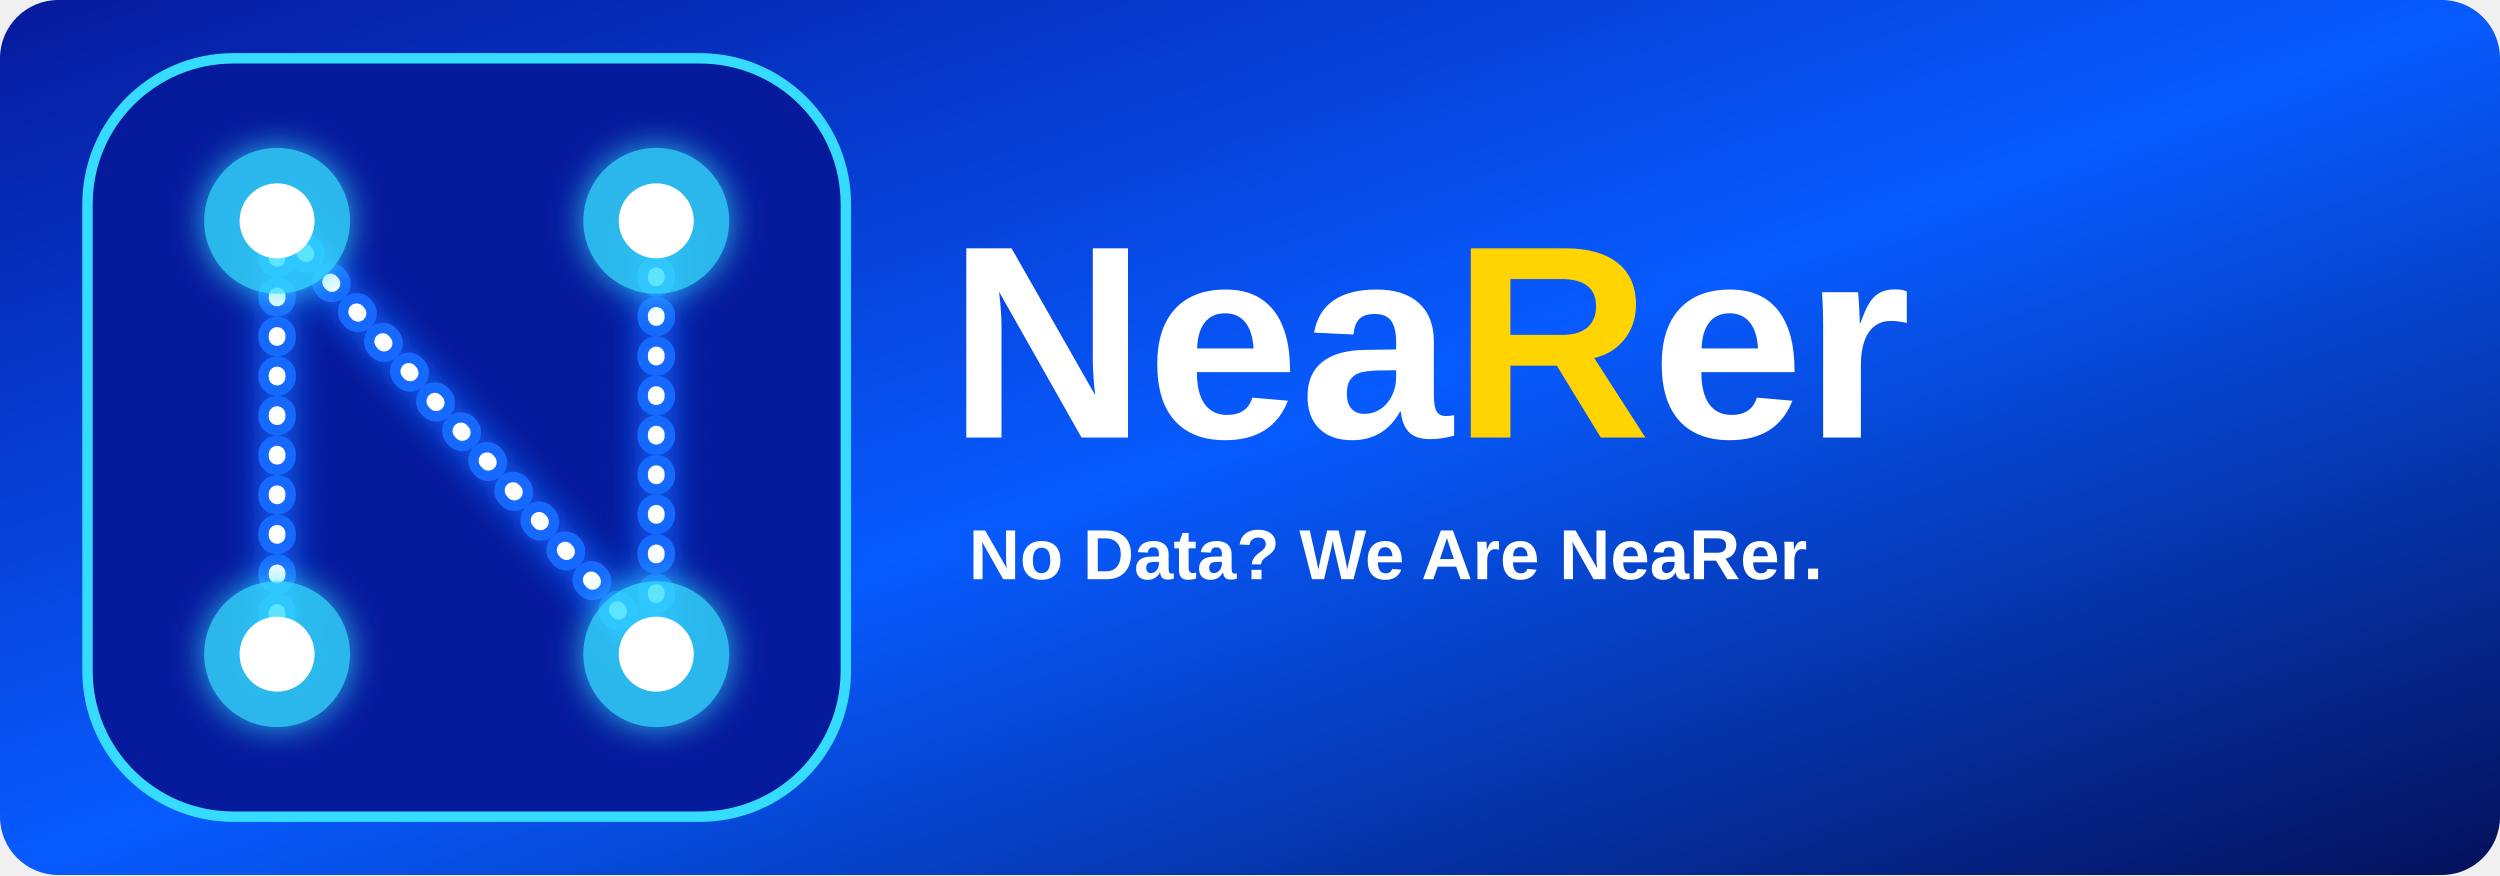
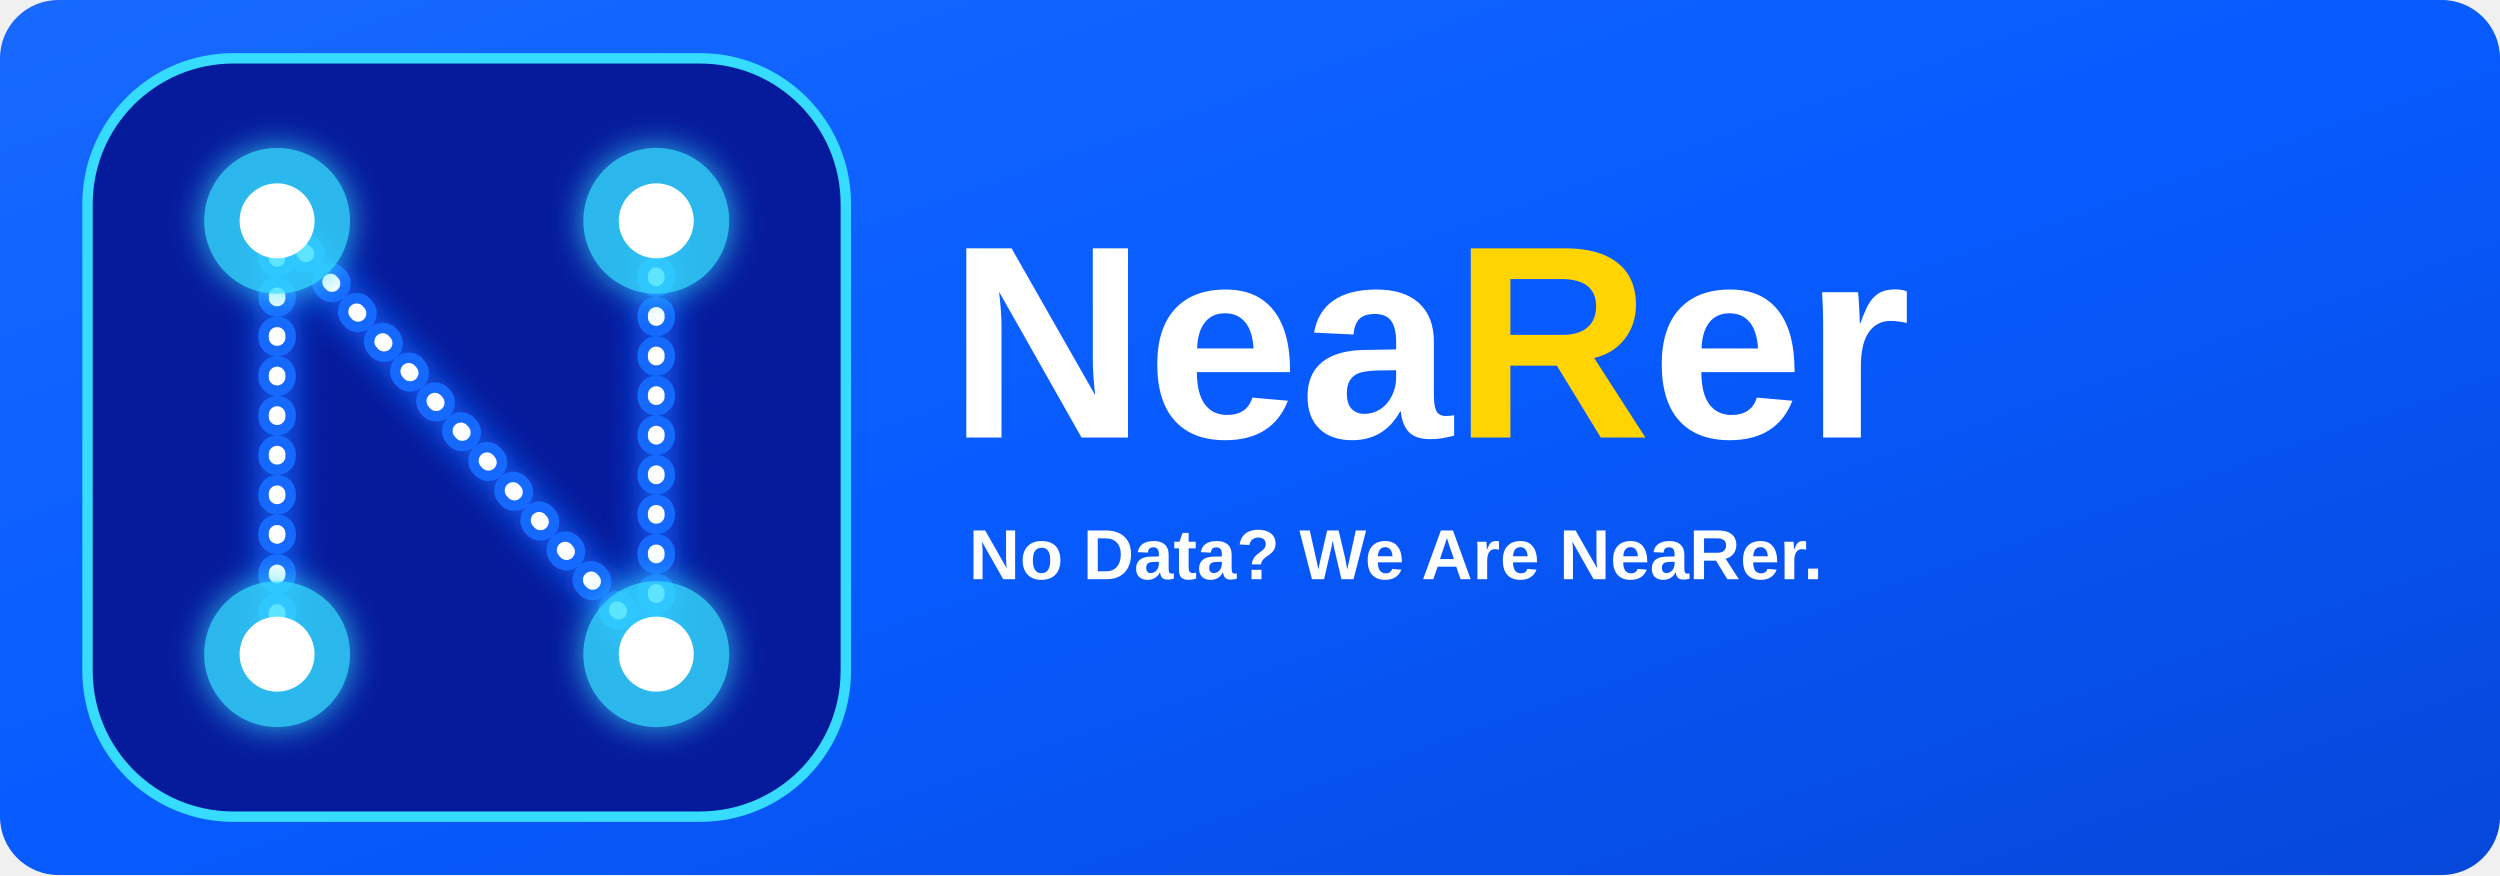
<svg xmlns="http://www.w3.org/2000/svg" viewBox="0 0 1200 420" role="img" aria-labelledby="title desc">
  <defs>
    <linearGradient id="blue" x1="0" y1="0" x2="1" y2="1">
-       <stop stop-color="#061a9c" />
+       <stop stop-color="#1769ff" />
      <stop offset=".5" stop-color="#075bff" />
-       <stop offset="1" stop-color="#04105a" />
+       <stop offset="1" stop-color="#0647d9" />
    </linearGradient>
    <filter id="glow" x="-100%" y="-100%" width="300%" height="300%">
      <feGaussianBlur stdDeviation="8" result="b" />
      <feMerge>
        <feMergeNode in="b" />
        <feMergeNode in="SourceGraphic" />
      </feMerge>
    </filter>
  </defs>
  <rect width="1200" height="420" rx="28" fill="url(#blue)" />
  <g transform="translate(42 28)">
    <rect width="364" height="364" rx="70" fill="#061a9c" stroke="#35dcff" stroke-width="5" />
    <path d="M91 286 V78 L273 286 V78" fill="none" stroke="#1769ff" stroke-width="18" stroke-linecap="round" stroke-linejoin="round" stroke-dasharray="1 18" filter="url(#glow)" />
    <path d="M91 286 V78 L273 286 V78" fill="none" stroke="#fff" stroke-width="8" stroke-linecap="round" stroke-linejoin="round" stroke-dasharray="1 18" />
    <g filter="url(#glow)" fill="#35dfff" opacity=".8">
      <circle cx="91" cy="286" r="35" />
      <circle cx="91" cy="78" r="35" />
      <circle cx="273" cy="286" r="35" />
      <circle cx="273" cy="78" r="35" />
    </g>
    <g fill="#fff">
      <circle cx="91" cy="286" r="18" />
      <circle cx="91" cy="78" r="18" />
      <circle cx="273" cy="286" r="18" />
      <circle cx="273" cy="78" r="18" />
    </g>
  </g>
  <text x="455" y="210" font-family="Arial,Helvetica,sans-serif" font-size="132" font-weight="700" fill="#fff">Nea<tspan fill="#ffd400">R</tspan>er</text>
  <text x="465" y="278" font-family="Arial,Helvetica,sans-serif" font-size="34" font-weight="600" fill="#fff">No Data? We Are NeaRer.</text>
</svg>
